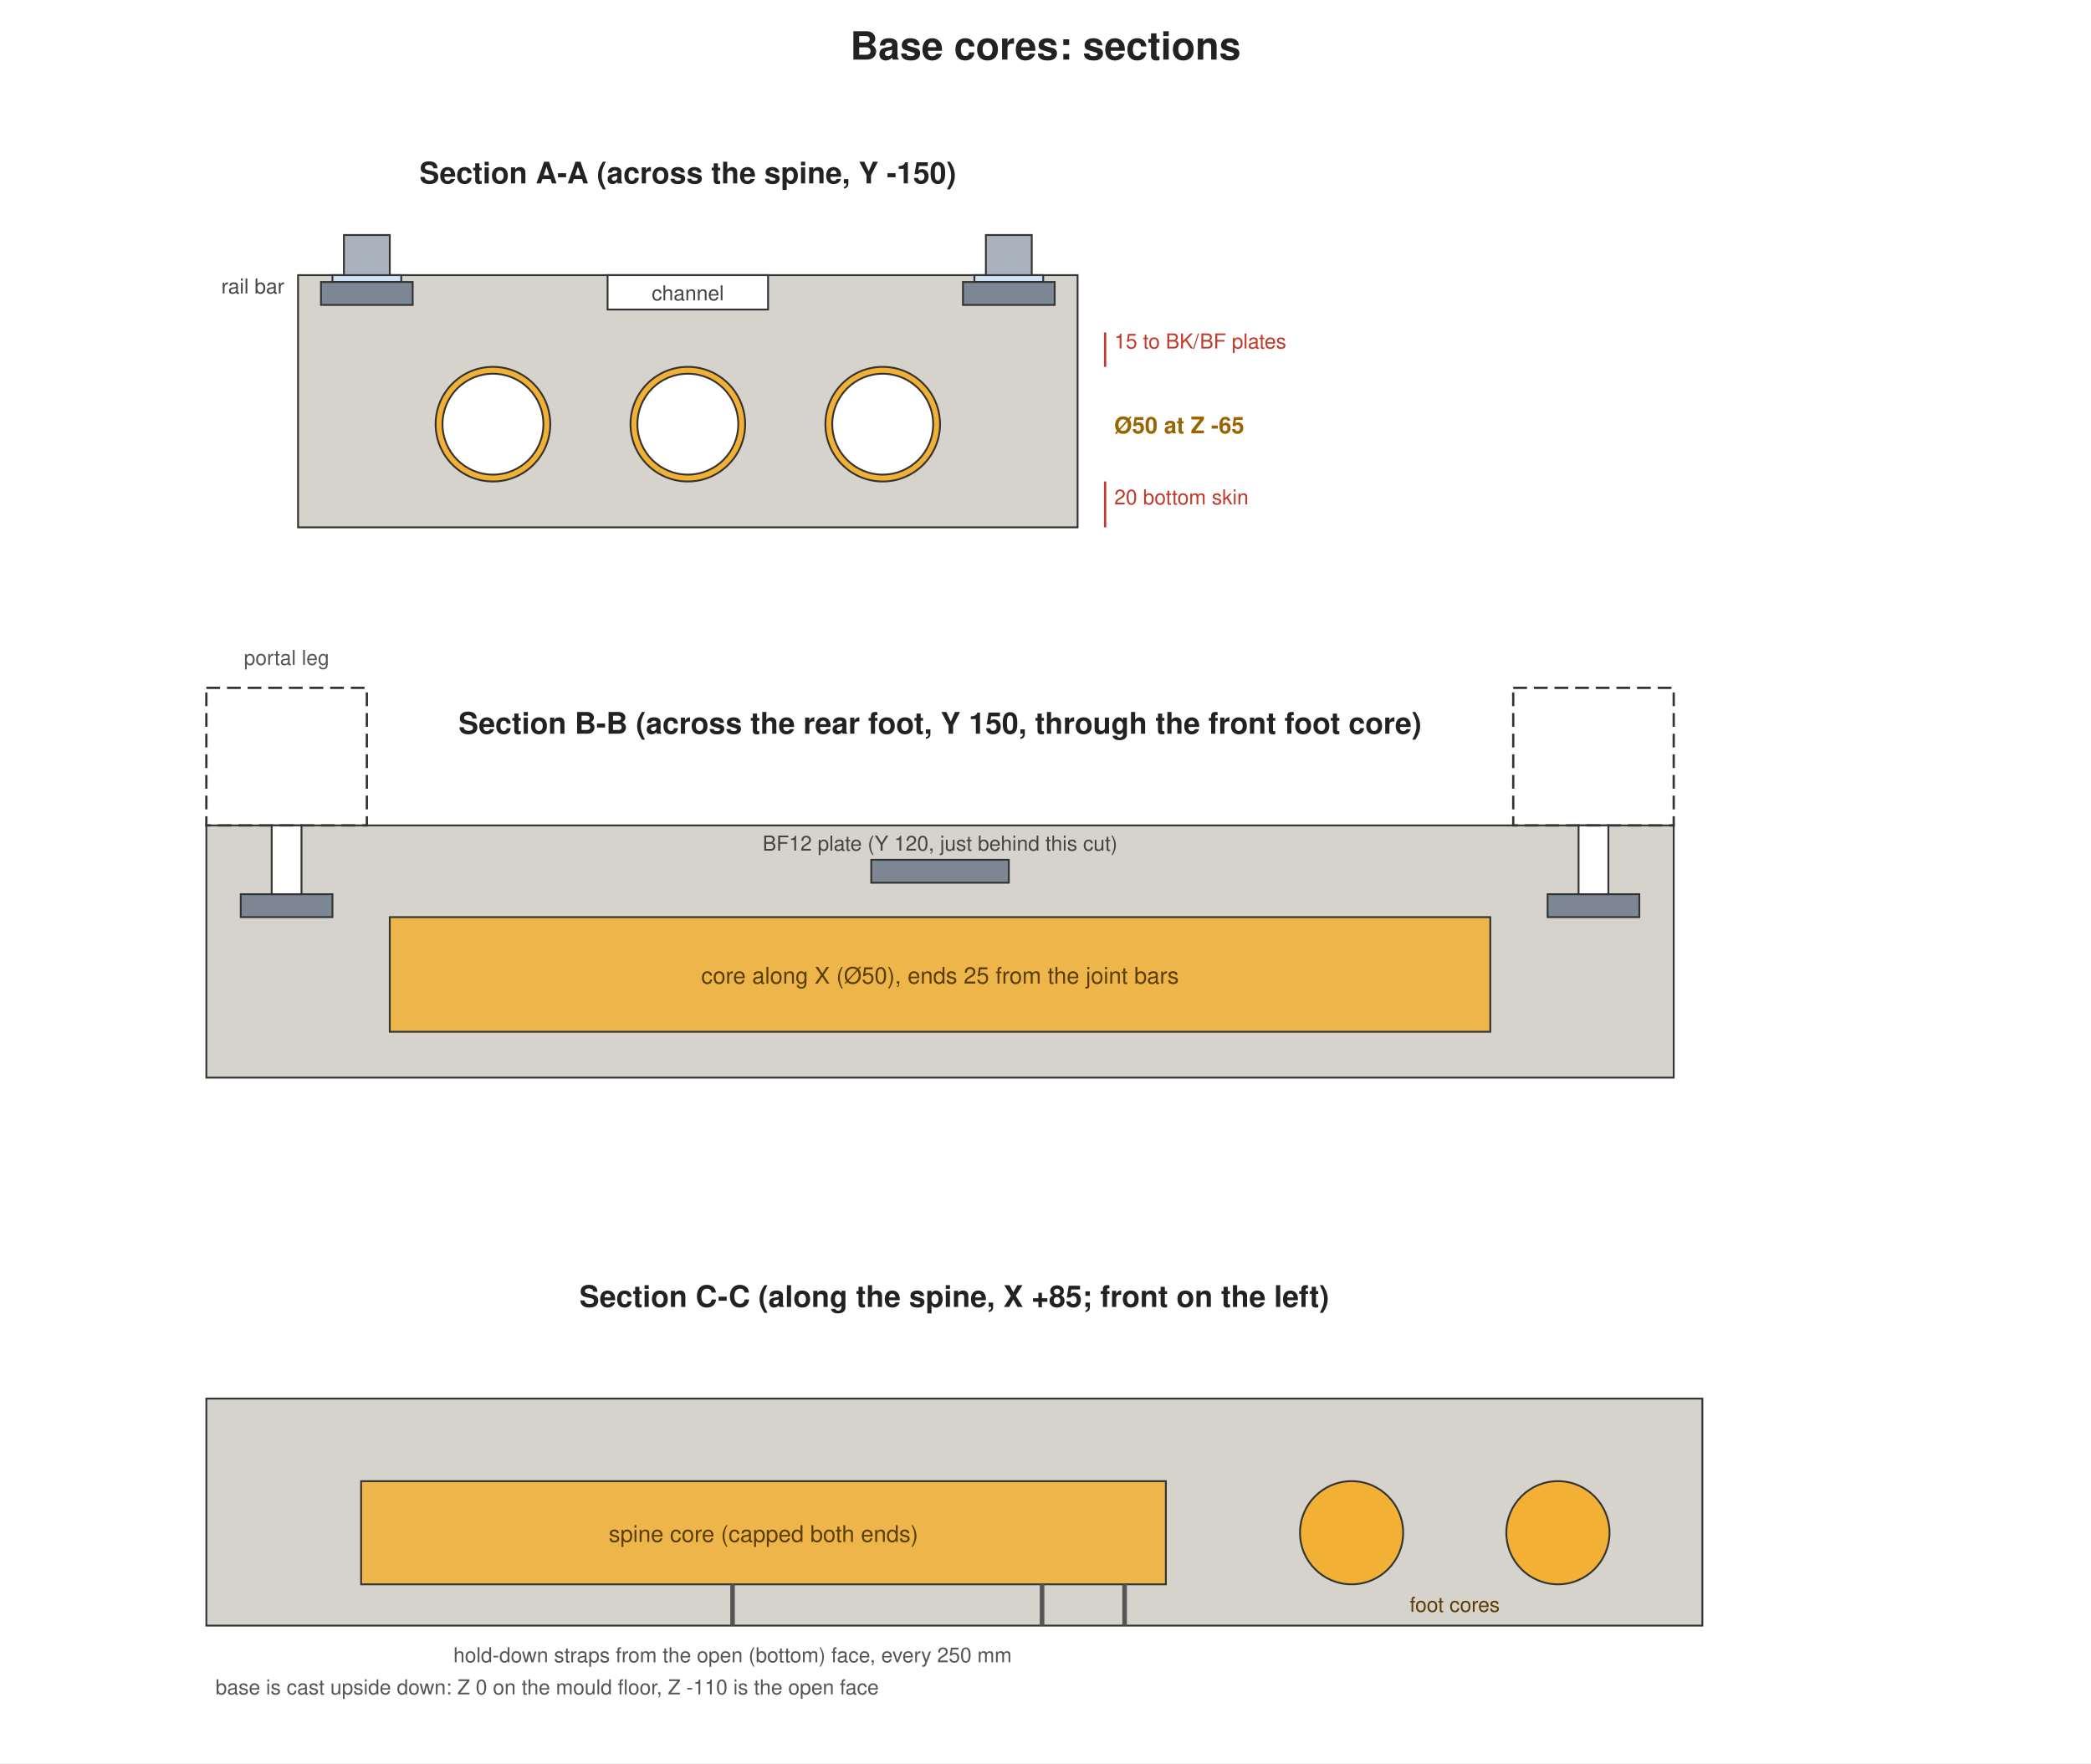
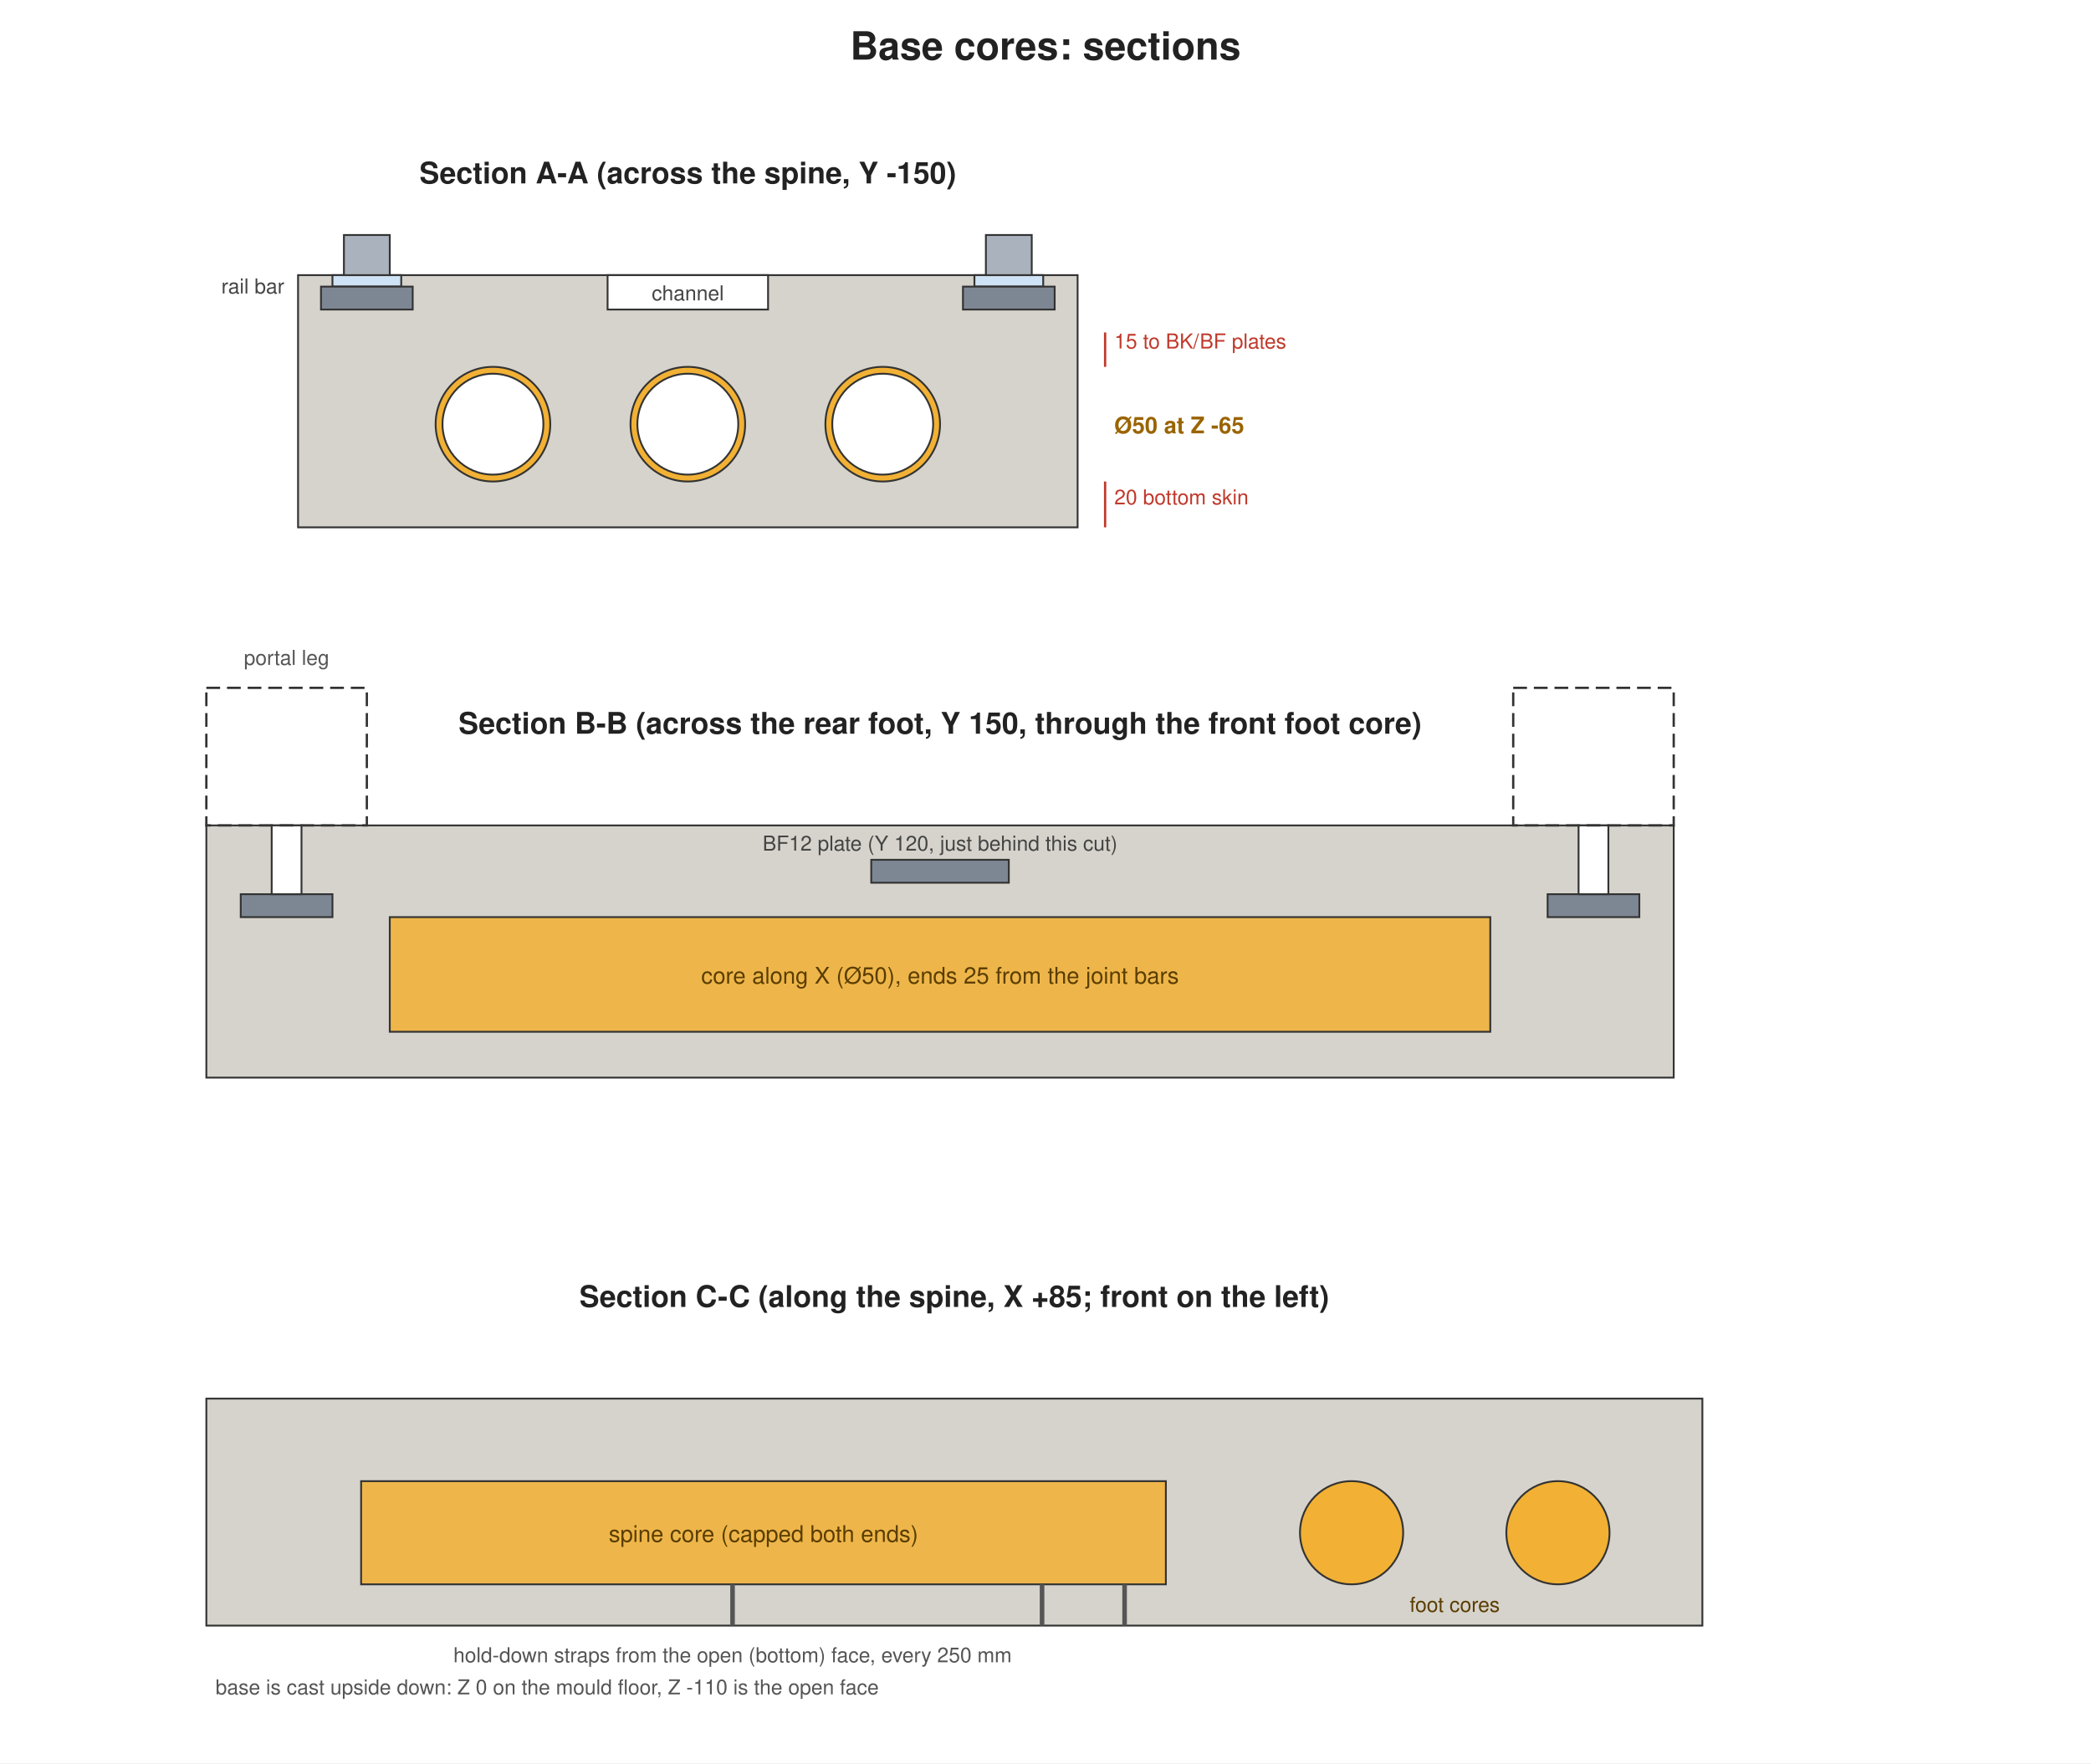
<svg xmlns="http://www.w3.org/2000/svg" viewBox="0 0 912 769" font-family="Helvetica, Arial, sans-serif">
  <rect width="912" height="769" fill="#fff" />
  <text x="456.0" y="26.0" text-anchor="middle" font-size="17" fill="#222" font-weight="bold">Base cores: sections</text>
  <text x="300.0" y="80.0" text-anchor="middle" font-size="13" fill="#222" font-weight="bold">Section A-A (across the spine, Y -150)</text>
  <rect x="130.0" y="120.0" width="340.0" height="110.0" fill="#d6d3cc" fill-opacity="1.0" stroke="#333" stroke-width="0.8" />
  <rect x="265.0" y="120.0" width="70.0" height="15.0" fill="#ffffff" fill-opacity="1.0" stroke="#333" stroke-width="0.8" />
-   <rect x="145.0" y="120.0" width="30.0" height="3.0" fill="#cfe3f7" fill-opacity="1.0" stroke="#333" stroke-width="0.8" />
-   <rect x="140.0" y="123.0" width="40.0" height="10.0" fill="#7d8794" fill-opacity="1.0" stroke="#333" stroke-width="0.8" />
+   <rect x="145.0" y="120.0" width="30.0" height="5.0" fill="#cfe3f7" fill-opacity="1.0" stroke="#333" stroke-width="0.8" />
+   <rect x="140.0" y="125.0" width="40.0" height="10.0" fill="#7d8794" fill-opacity="1.0" stroke="#333" stroke-width="0.8" />
  <rect x="150.0" y="102.5" width="20.0" height="17.5" fill="#aab3bd" fill-opacity="1.0" stroke="#333" stroke-width="0.8" />
-   <rect x="425.0" y="120.0" width="30.0" height="3.0" fill="#cfe3f7" fill-opacity="1.0" stroke="#333" stroke-width="0.8" />
-   <rect x="420.0" y="123.0" width="40.0" height="10.0" fill="#7d8794" fill-opacity="1.0" stroke="#333" stroke-width="0.8" />
+   <rect x="425.0" y="120.0" width="30.0" height="5.0" fill="#cfe3f7" fill-opacity="1.0" stroke="#333" stroke-width="0.8" />
+   <rect x="420.0" y="125.0" width="40.0" height="10.0" fill="#7d8794" fill-opacity="1.0" stroke="#333" stroke-width="0.8" />
  <rect x="430.0" y="102.5" width="20.0" height="17.5" fill="#aab3bd" fill-opacity="1.0" stroke="#333" stroke-width="0.8" />
  <circle cx="215.0" cy="185.0" r="25.0" fill="#f2b134" fill-opacity="1.0" stroke="#333" stroke-width="0.8" />
  <circle cx="215.0" cy="185.0" r="22.0" fill="#fff" fill-opacity="1.0" stroke="#333" stroke-width="0.8" />
  <circle cx="300.0" cy="185.0" r="25.0" fill="#f2b134" fill-opacity="1.0" stroke="#333" stroke-width="0.8" />
  <circle cx="300.0" cy="185.0" r="22.0" fill="#fff" fill-opacity="1.0" stroke="#333" stroke-width="0.8" />
  <circle cx="385.0" cy="185.0" r="25.0" fill="#f2b134" fill-opacity="1.0" stroke="#333" stroke-width="0.8" />
  <circle cx="385.0" cy="185.0" r="22.0" fill="#fff" fill-opacity="1.0" stroke="#333" stroke-width="0.8" />
  <line x1="482.0" y1="145.0" x2="482.0" y2="160.0" stroke="#c0392b" />
  <text x="486.0" y="152.0" text-anchor="start" font-size="9" fill="#c0392b" font-weight="normal">15 to BK/BF plates</text>
  <line x1="482.0" y1="210.0" x2="482.0" y2="230.0" stroke="#c0392b" />
  <text x="486.0" y="220.0" text-anchor="start" font-size="9" fill="#c0392b" font-weight="normal">20 bottom skin</text>
  <text x="486.0" y="189.0" text-anchor="start" font-size="10" fill="#9a6400" font-weight="bold">Ø50 at Z -65</text>
  <text x="124.0" y="128.0" text-anchor="end" font-size="9" fill="#444" font-weight="normal">rail bar</text>
  <text x="300.0" y="131.0" text-anchor="middle" font-size="9" fill="#444" font-weight="normal">channel</text>
  <text x="410.0" y="320.0" text-anchor="middle" font-size="13" fill="#222" font-weight="bold">Section B-B (across the rear foot, Y 150, through the front foot core)</text>
  <rect x="90.0" y="360.0" width="640.0" height="110.0" fill="#d6d3cc" fill-opacity="1.0" stroke="#333" stroke-width="0.8" />
  <rect x="105.0" y="390.0" width="40.0" height="10.0" fill="#7d8794" fill-opacity="1.0" stroke="#333" stroke-width="0.8" />
  <rect x="118.5" y="360.0" width="13.0" height="30.0" fill="#fff" fill-opacity="1.0" stroke="#333" stroke-width="0.8" />
  <rect x="90.0" y="300.0" width="70.0" height="60.0" fill="none" fill-opacity="1" stroke="#333" stroke-width="1" stroke-dasharray="6 3" />
  <rect x="675.0" y="390.0" width="40.0" height="10.0" fill="#7d8794" fill-opacity="1.0" stroke="#333" stroke-width="0.8" />
  <rect x="688.5" y="360.0" width="13.0" height="30.0" fill="#fff" fill-opacity="1.0" stroke="#333" stroke-width="0.8" />
  <rect x="660.0" y="300.0" width="70.0" height="60.0" fill="none" fill-opacity="1" stroke="#333" stroke-width="1" stroke-dasharray="6 3" />
  <text x="125.0" y="290.0" text-anchor="middle" font-size="9" fill="#555" font-weight="normal">portal leg</text>
  <rect x="170.0" y="400.0" width="480.0" height="50.0" fill="#f2b134" fill-opacity="0.85" stroke="#333" stroke-width="0.8" />
  <text x="410.0" y="429.0" text-anchor="middle" font-size="10" fill="#5a3d00" font-weight="normal">core along X (Ø50), ends 25 from the joint bars</text>
  <rect x="380.0" y="375.0" width="60.0" height="10.0" fill="#7d8794" fill-opacity="1.0" stroke="#333" stroke-width="0.8" />
  <text x="410.0" y="371.0" text-anchor="middle" font-size="9" fill="#444" font-weight="normal">BF12 plate (Y 120, just behind this cut)</text>
  <text x="416.2" y="570.0" text-anchor="middle" font-size="13" fill="#222" font-weight="bold">Section C-C (along the spine, X +85; front on the left)</text>
  <rect x="90.0" y="610.0" width="652.5" height="99.0" fill="#d6d3cc" fill-opacity="1.0" stroke="#333" stroke-width="0.8" />
  <rect x="157.5" y="646.0" width="351.0" height="45.0" fill="#f2b134" fill-opacity="0.85" stroke="#333" stroke-width="0.8" />
  <circle cx="589.5" cy="668.5" r="22.5" fill="#f2b134" fill-opacity="1.0" stroke="#333" stroke-width="0.8" />
  <circle cx="679.5" cy="668.5" r="22.5" fill="#f2b134" fill-opacity="1.0" stroke="#333" stroke-width="0.8" />
  <text x="333.0" y="672.5" text-anchor="middle" font-size="10" fill="#5a3d00" font-weight="normal">spine core (capped both ends)</text>
  <text x="634.5" y="703.0" text-anchor="middle" font-size="9" fill="#5a3d00" font-weight="normal">foot cores</text>
  <line x1="319.5" y1="709.0" x2="319.5" y2="691.0" stroke="#555" stroke-width="2" />
  <line x1="454.5" y1="709.0" x2="454.5" y2="691.0" stroke="#555" stroke-width="2" />
  <line x1="490.5" y1="709.0" x2="490.5" y2="691.0" stroke="#555" stroke-width="2" />
  <text x="319.5" y="725.0" text-anchor="middle" font-size="9" fill="#555" font-weight="normal">hold-down straps from the open (bottom) face, every 250 mm</text>
  <text x="94.0" y="739.0" text-anchor="start" font-size="9" fill="#555" font-weight="normal">base is cast upside down: Z 0 on the mould floor, Z -110 is the open face</text>
</svg>
